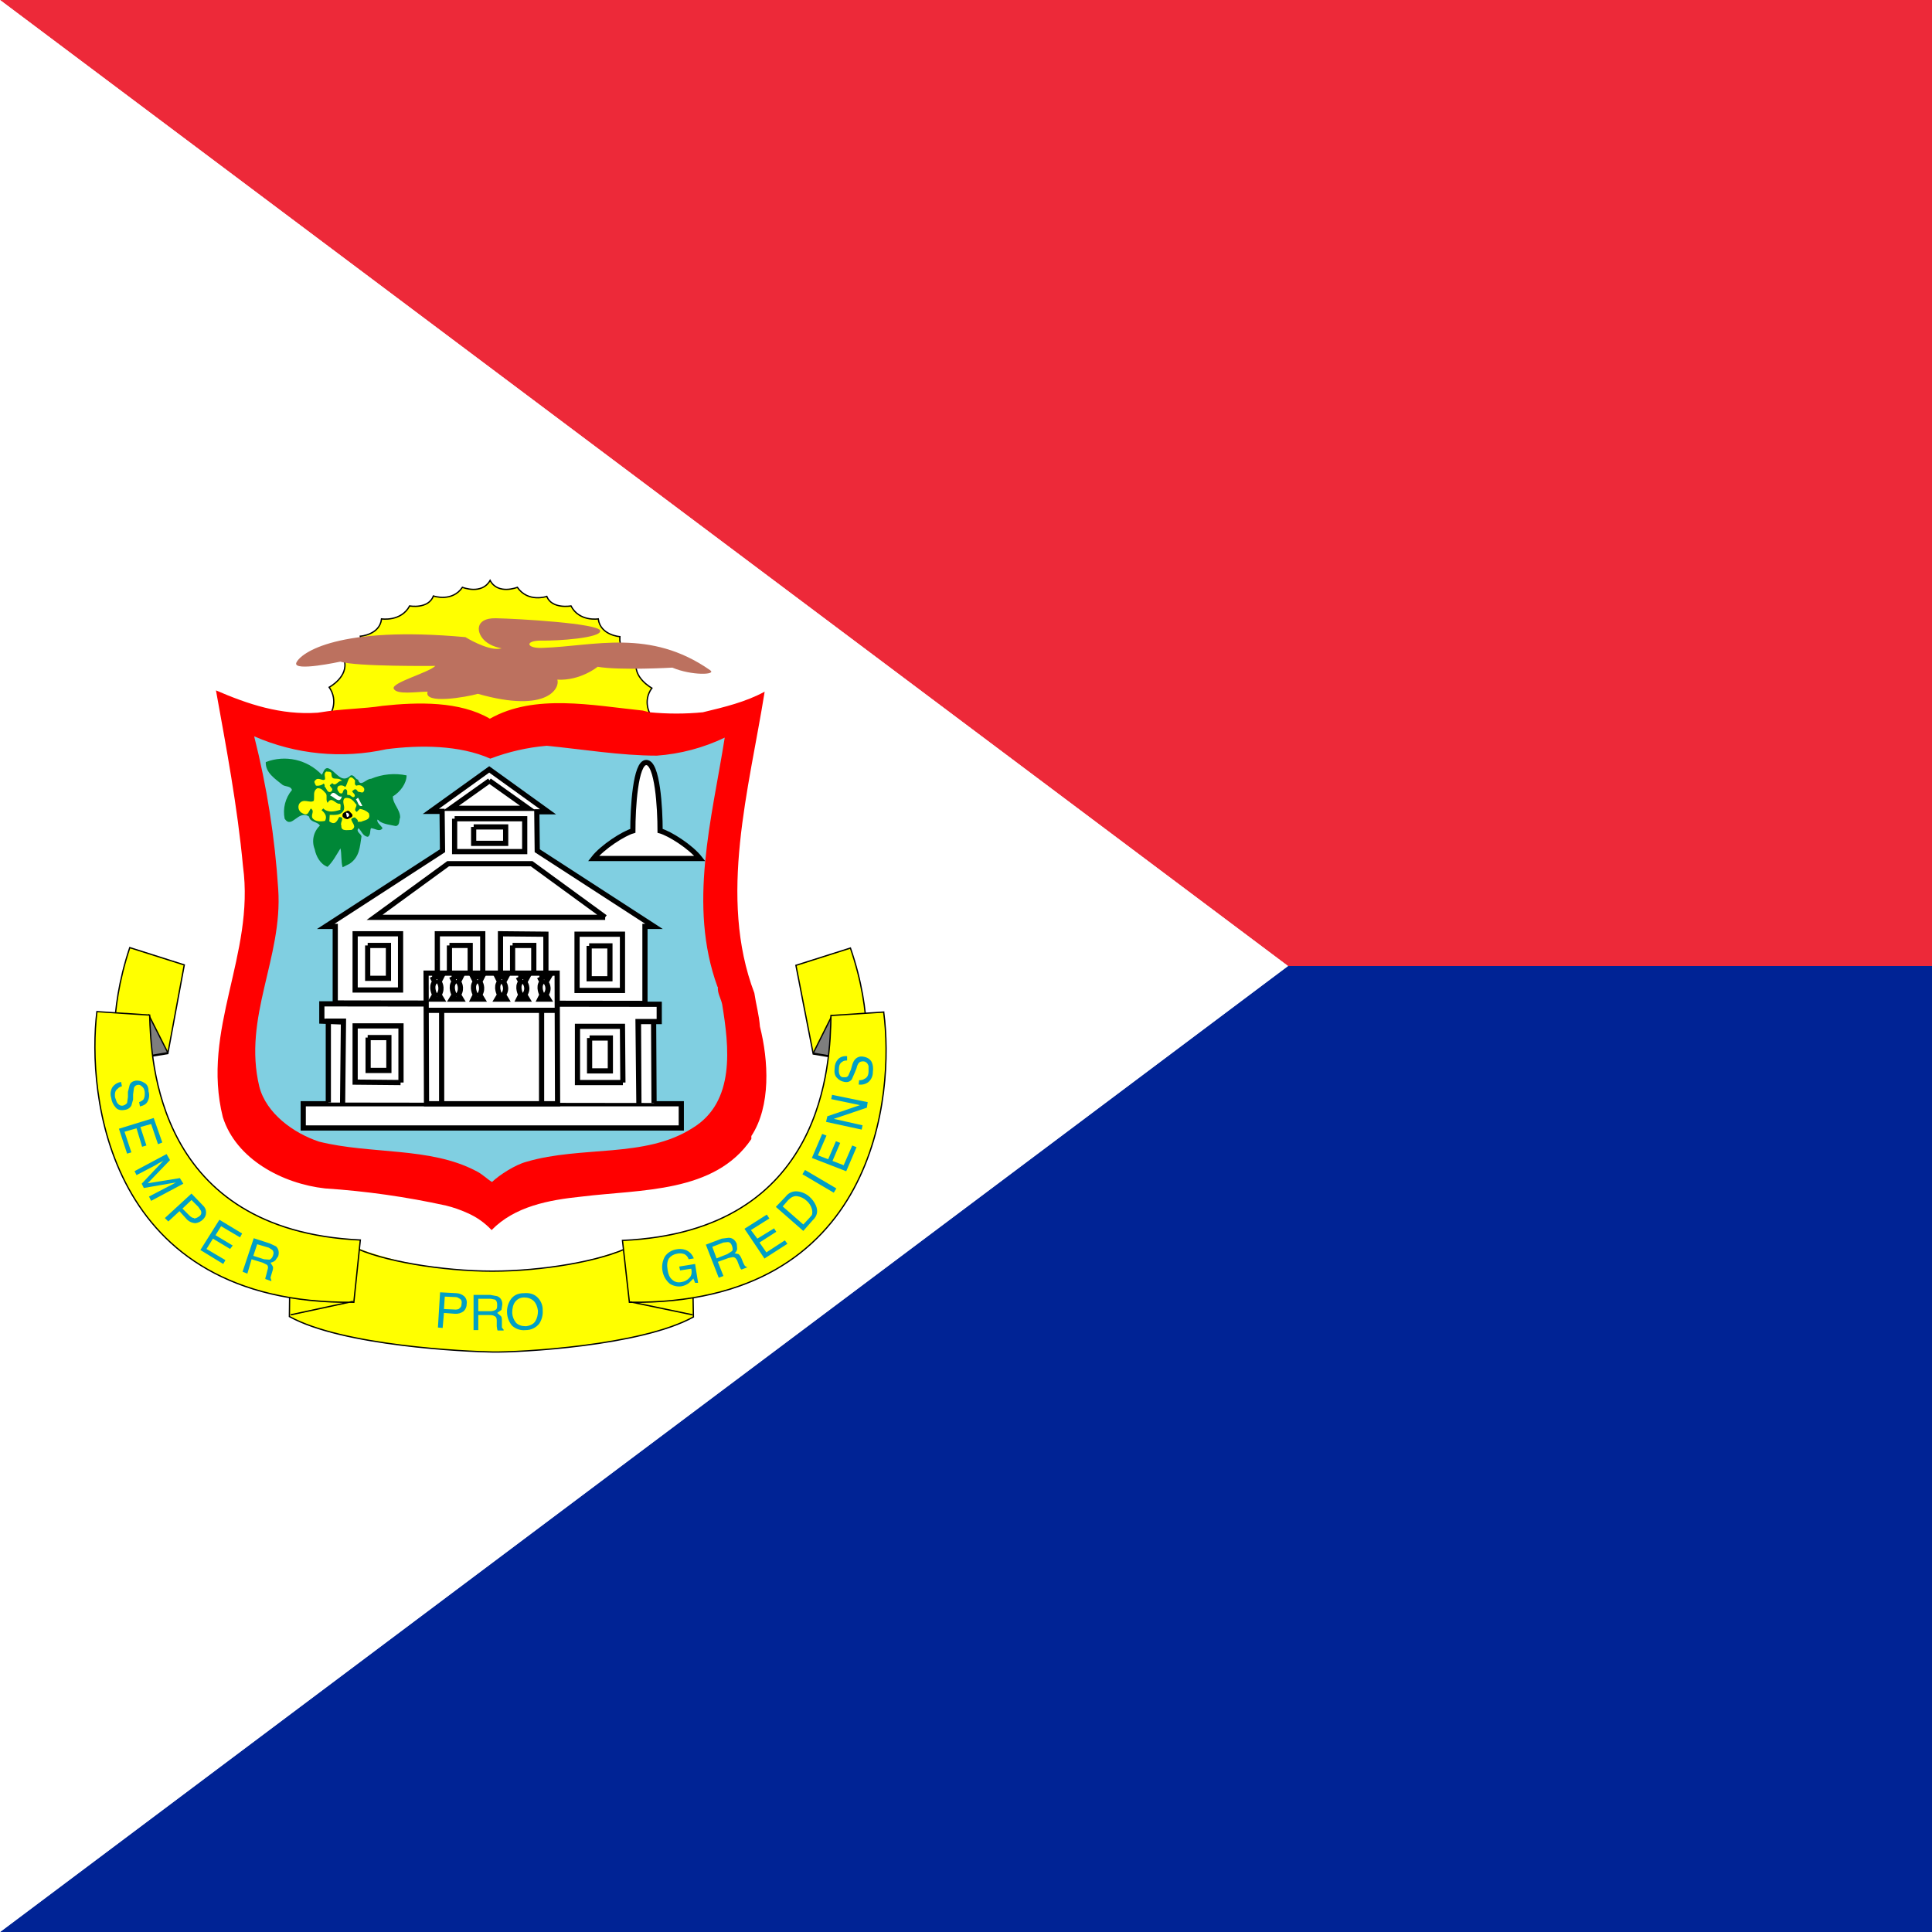
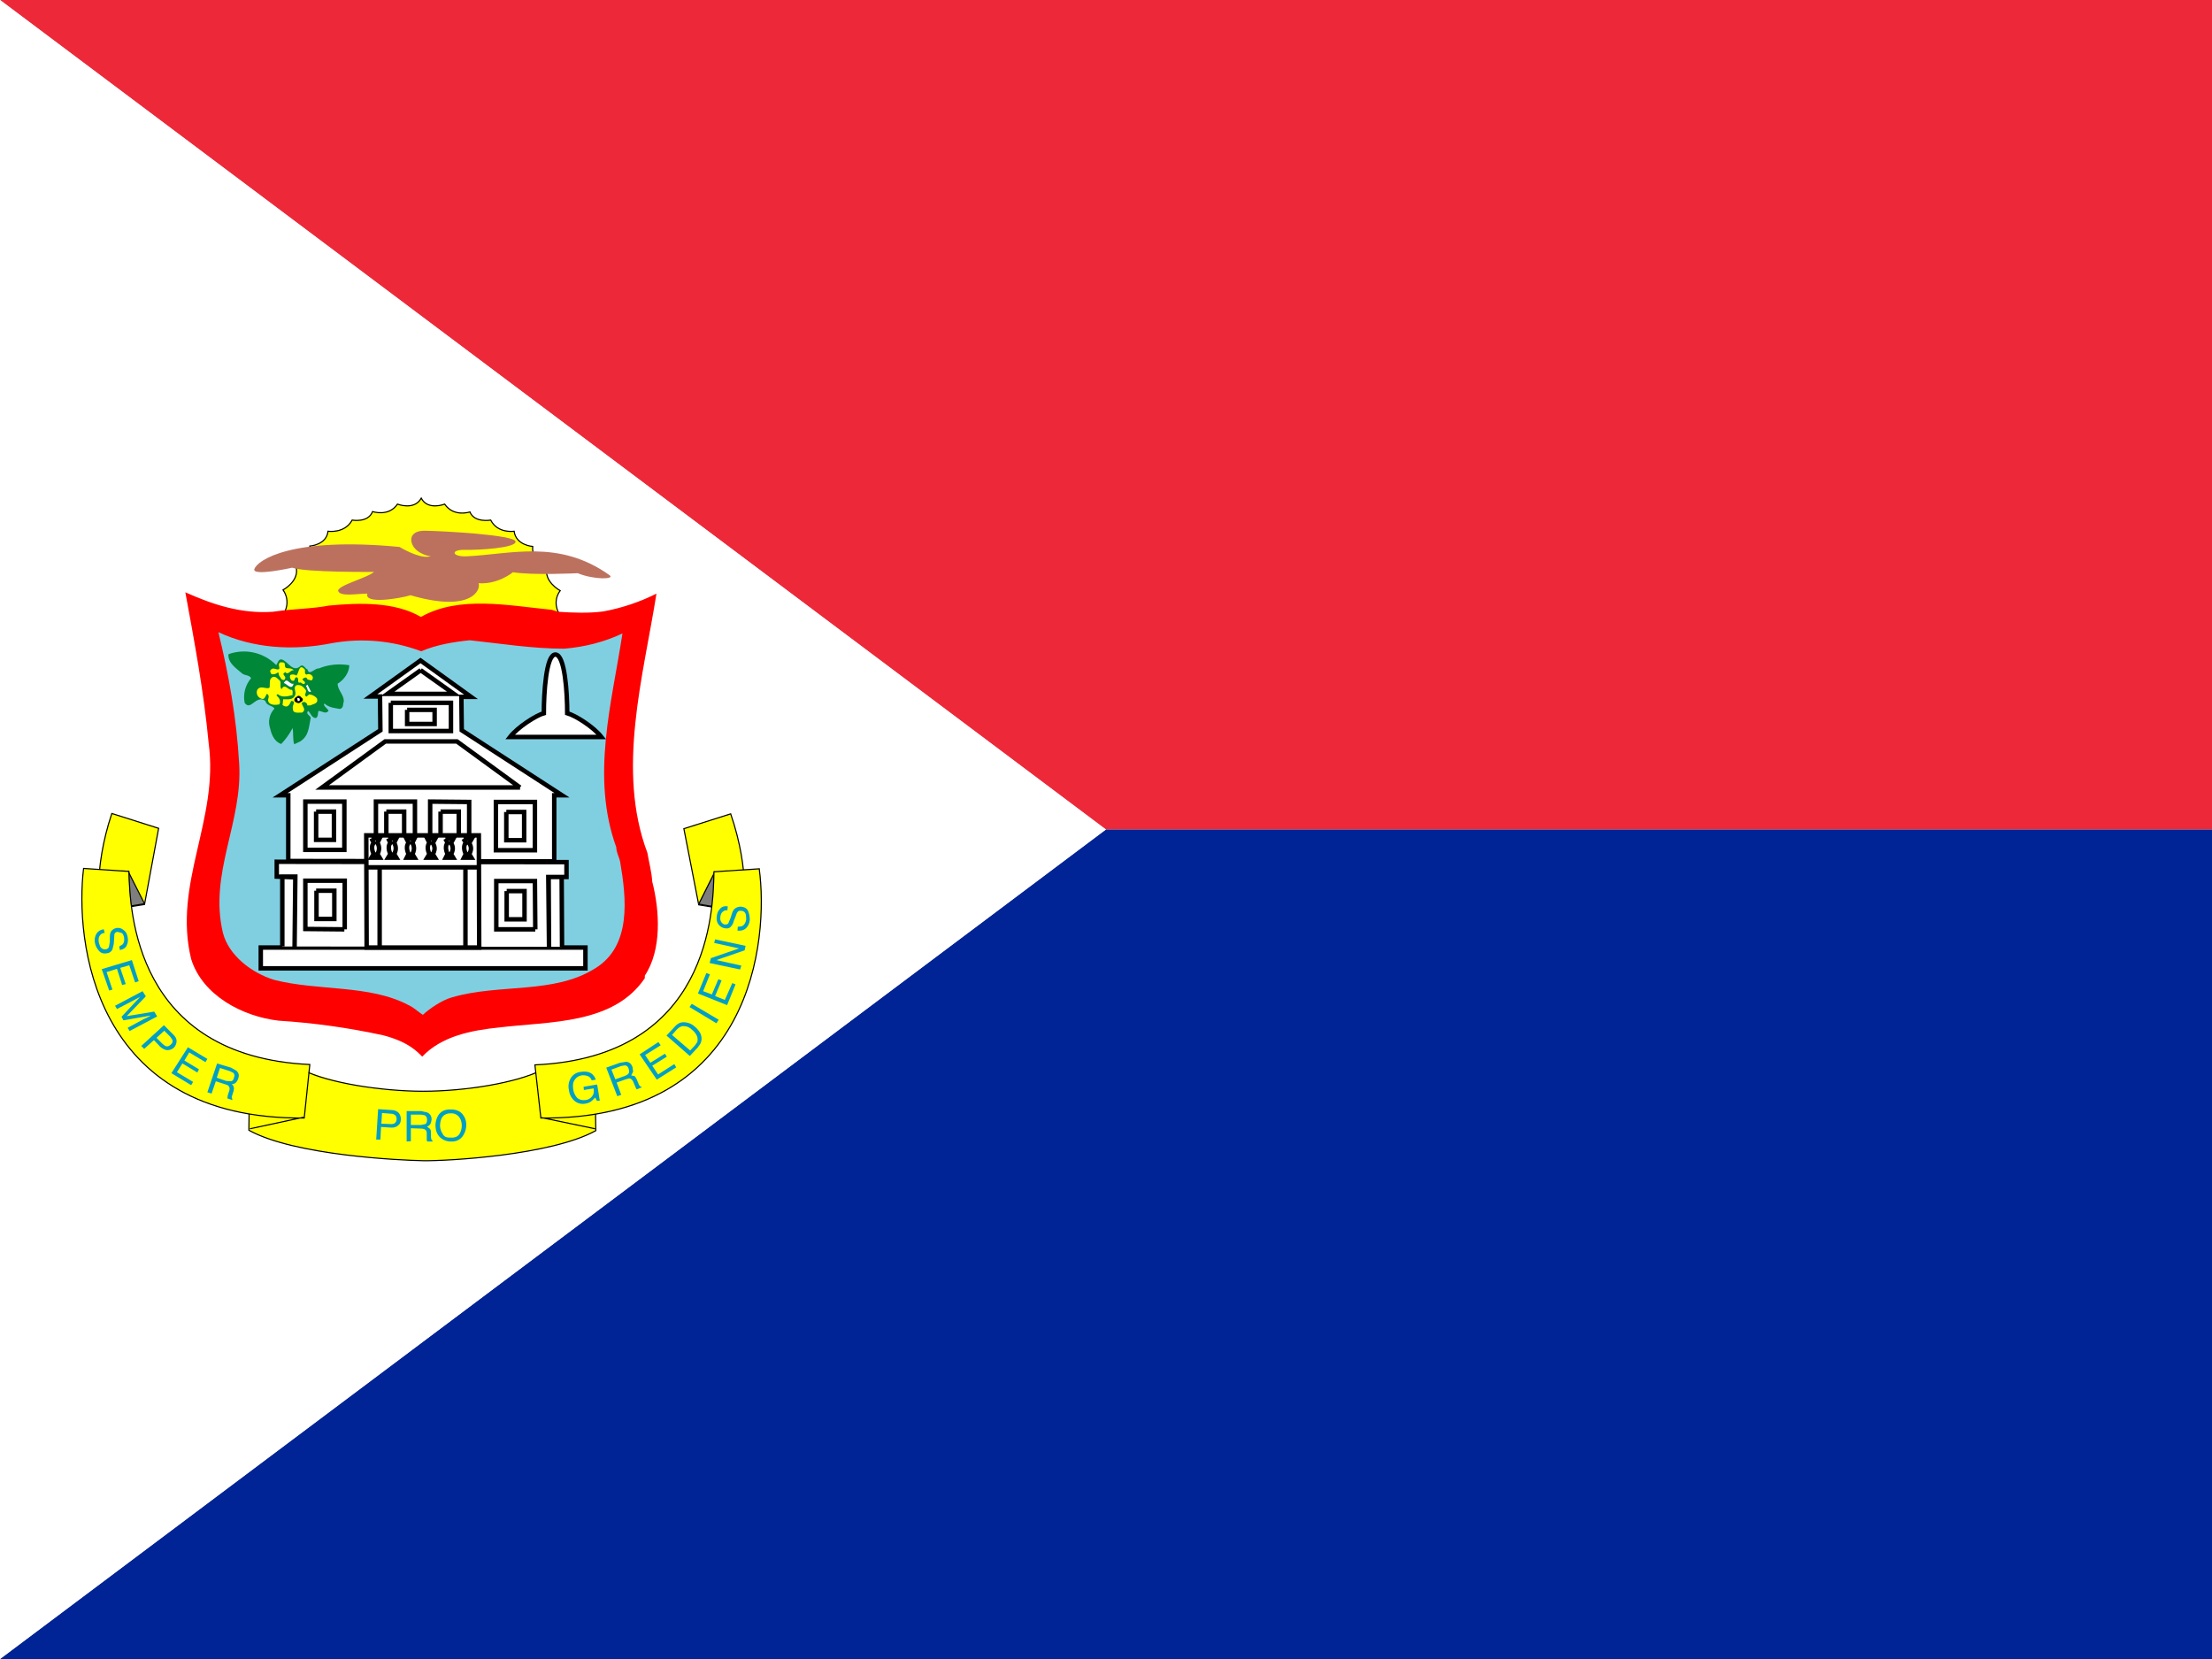
- <svg xmlns="http://www.w3.org/2000/svg" id="flag-icons-sx" viewBox="0 0 512 512">
+ <svg xmlns="http://www.w3.org/2000/svg" id="flag-icons-sx" viewBox="0 0 640 480">
  <defs>
    <clipPath id="sx-a">
-       <path fill-opacity=".7" d="M0 0h450v450H0z" />
+       <path fill-opacity=".7" d="M0 0h682.7v512H0z" />
    </clipPath>
  </defs>
-   <g clip-path="url(#sx-a)" transform="scale(1.1378)">
-     <path fill="#ed2939" fill-rule="evenodd" d="M0 0h675v225H300z" />
-     <path fill="#002395" fill-rule="evenodd" d="M0 450h675V225H300z" />
-     <path fill="#fff" fill-rule="evenodd" d="m0 0 300 225L0 450z" />
-     <path fill="#ff0" d="m151.4 169.8.1-3.4s-1.9-3 .3-6.2c0 0-4.6-2.5-3.5-6.3 0 0-4.2-1-3.9-5.6 0 0-4.5-.3-5-4.2 0 0-4.5.8-6.4-3 0 0-4.4.9-5.7-2.2 0 0-4.2 1.5-6.8-2.1 0 0-4.5 1.8-6.4-1.6-1.8 3.4-6.3 1.6-6.3 1.6-2.5 3.6-6.8 2-6.8 2-1.2 3.2-5.6 2.3-5.6 2.3-2 3.7-6.5 3-6.5 3-.4 3.8-5 4.1-5 4.1a5 5 0 0 1-3.7 5.7c1 3.8-3.5 6.2-3.5 6.2 2.2 3.2.3 6.2.3 6.2v3.2z" />
-     <path fill="none" stroke="#000" stroke-width=".3" d="M377.2 843.1v-3.5s-1.8-3 .4-6c0 0-4.6-2.5-3.5-6.3 0 0-4.2-1-3.9-5.6 0 0-4.5-.3-5-4.1 0 0-4.4.7-6.3-3 0 0-4.4.8-5.6-2.2 0 0-4.3 1.5-6.8-2.1 0 0-4.5 1.8-6.3-1.6-1.9 3.4-6.4 1.6-6.4 1.6-2.4 3.5-6.7 2-6.7 2-1.2 3.1-5.5 2.3-5.5 2.3-2 3.7-6.5 3-6.5 3-.4 3.7-4.9 4-4.9 4a5 5 0 0 1-3.7 5.6c1 3.8-3.5 6.2-3.5 6.2 2.2 3.2.3 6.2.3 6.2v3.2z" transform="matrix(1.0075 0 0 1.0074 -228.6 -679.5)" />
-     <path fill="red" d="M149.7 165.5c-11.7-1.2-25.2-4-35.6 1.9-7-4.1-16.7-3.9-25-3-4.4.7-9.7.7-14.4 1.5l-.7.1c-8.6.6-16.3-2-23.7-5.2 2.4 13.3 5 27 6.3 41 2.8 20.6-9.8 38-4.7 58.4 3.1 9.8 13.9 15.5 23.8 16.6a189 189 0 0 1 28.2 4 28 28 0 0 1 4.9 1.7 17 17 0 0 1 5.7 4c5.4-5.5 13.2-7 21-7.8 13.8-1.7 31-.8 39.5-13.4v-.7c4.6-7 4-17.6 2-25.5-.2-2.7-.9-5.1-1.3-7.8-8.5-22.4-1.2-47.6 2.4-70.2-4.4 2.4-9.4 3.6-14.4 4.8q-6.1.6-12.4 0z" />
-     <path fill="#80cfe1" d="M167.2 229.9c-.1 1.5.7 2.6 1 4 1.6 9.8 3.2 22.8-7 28.9-11 7-25.7 4-38.6 7.8-2.6.7-6.2 3-8 4.7-1.2-.7-2.3-1.9-3.8-2.6-10.7-5.6-24.5-3.8-36.5-6.8-6-2-12.3-6.6-13.9-12.8-3.9-16.2 5.5-30 4.4-46a196 196 0 0 0-5.6-35.6 50 50 0 0 0 30.8 3c7.8-1 17-1 24.2 2.2a49 49 0 0 1 13.1-3c8.3.8 17.2 2.3 25.7 2.3a44 44 0 0 0 15.8-4.2c-3 19-8.6 39-1.7 58" />
-     <path fill="#fff" d="m150.3 233.7-.1-17.9h2.2L125 198.1V189h2.6l-13.7-9.8-13.6 9.8h2.6v9.1l-27 17.7h2l.2 17.8h72" />
-     <path fill="none" stroke="#000" stroke-width="1.2" d="M376 906.5v-17.8h2.1l-27-17.5-.1-9h2.6l-13.6-9.8-13.5 9.7h2.6l.1 9.1-27 17.5h2.2v17.7z" transform="matrix(1.0075 0 0 1.0074 -228.6 -679.5)" />
-     <path fill="#fff" d="M158.7 257.1v5.6h-88V257h88" />
-     <path fill="none" stroke="#000" stroke-width="1.2" d="M384.4 929.8v5.5H297v-5.6h87.4z" transform="matrix(1.0075 0 0 1.0074 -228.6 -679.5)" />
-     <path fill="#fff" d="M76.5 256.8v-19H80l-.2 19.2.2-19-5-.1v-4h78.6v4h-4.9l.1 19.2-.1-19.2h3.6v19" />
-     <path fill="none" stroke="#000" stroke-width="1.2" d="M302.8 929.4v-18.8h3.5l-.2 19 .2-18.8-5-.2v-4l78 .1v4h-4.8l.1 19-.2-19h3.6l.1 18.8" transform="matrix(1.0075 0 0 1.0074 -228.6 -679.5)" />
-     <path fill="none" stroke="#000" stroke-width="1.2" d="M319.6 924.8v-13.1H309v13l10.5.1" transform="matrix(1.0075 0 0 1.0074 -228.6 -679.5)" />
-     <path fill="none" stroke="#000" stroke-width="1.2" d="M312 914.4v7.6h4.8v-7.6h-4.9m59 10.4-.1-13h-10.4v13h10.5" transform="matrix(1.0075 0 0 1.0074 -228.6 -679.5)" />
-     <path fill="none" stroke="#000" stroke-width="1.2" d="M363.2 914.5v7.6h4.8v-7.6h-4.8m7.6-11v-13h-10.5v13z" transform="matrix(1.0075 0 0 1.0074 -228.6 -679.5)" />
-     <path fill="none" stroke="#000" stroke-width="1.2" d="M363.1 893.2v7.6h4.8v-7.6h-4.8m-43.6 10.3v-13.1H309v13h10.5z" transform="matrix(1.0075 0 0 1.0074 -228.6 -679.5)" />
-     <path fill="none" stroke="#000" stroke-width="1.2" d="M311.9 893.1v7.6h4.8v-7.6h-4.8m26.6 10.4v-13.1H328v13h10.5" transform="matrix(1.0075 0 0 1.0074 -228.6 -679.5)" />
-     <path fill="none" stroke="#000" stroke-width="1.2" d="M330.8 893.1v7.6h4.8v-7.6h-4.8m22.3 10.4v-13l-10.5-.1v13l10.5.1" transform="matrix(1.0075 0 0 1.0074 -228.6 -679.5)" />
-     <path fill="none" stroke="#000" stroke-width="1.2" d="M345.4 893.1v7.6h4.9v-7.6h-4.9" transform="matrix(1.0075 0 0 1.0074 -228.6 -679.5)" />
-     <path fill="#fff" d="m129.8 226.7.1 30.4H99.4l-.1-30.5h30.5" />
-     <path fill="none" stroke="#000" stroke-width="1.2" d="m355.7 899.5.1 30.2h-30.3l-.1-30.2zm-30.5 8.6h30.6M329 929.7v-21.4m23.1 21.4v-21.3m14.7-21.8-17-12.4h-19.3l-17 12.4h53.3M332 863.8v7.6h16.2v-7.6H332" transform="matrix(1.0075 0 0 1.0074 -228.6 -679.5)" />
-     <path fill="none" stroke="#000" stroke-width="1.2" d="M336.4 865.7v3.8h7.4v-3.8h-7.4M340 855l9 6.4h-17.9l9-6.4" transform="matrix(1.0075 0 0 1.0074 -228.6 -679.5)" />
-     <path fill="#fff" d="M150.6 177.6c2.6 0 3.2 10.6 3.2 15.9a24 24 0 0 1 9.3 6.5h-24.8a24 24 0 0 1 9.1-6.5c0-5.3.6-16 3.2-15.9" />
-     <path fill="none" stroke="#000" stroke-width="1.2" d="M376.3 850.8c2.6 0 3.2 10.5 3.2 15.8 2.2.6 7.1 3.7 9.2 6.4h-24.6c2.1-2.7 7-5.8 9.1-6.4 0-5.3.6-15.8 3.1-15.8m-49.5 49.5h2.2l-.6 1.2s1 1.4 0 3l.6 1h-2.2l.6-1s-1-1.8 0-3l-.6-1.2m4.5 0h2.2l-.6 1.2s1 1.4 0 3l.6 1h-2.2l.6-1s-1-1.8 0-3l-.6-1.2m5 0h2.1l-.6 1.2s1 1.4 0 3l.6 1h-2.1l.5-1s-1-1.8 0-3l-.6-1.2zm5.5 0h2.2l-.7 1.3s1.1 1.3 0 2.9l.6 1h-2.1l.6-1s-1-1.8 0-3zm4.9 0h2.2l-.7 1.3s1.1 1.3 0 2.9l.6 1h-2l.5-1s-1-1.8 0-3l-.6-1.1m4.9 0h2.2l-.7 1.2s1.1 1.3 0 2.9l.6 1h-2l.5-1s-1-1.8 0-3l-.6-1.1" transform="matrix(1.0075 0 0 1.0074 -228.6 -679.5)" />
-     <path fill="#ff0" d="M114.7 296a82 82 0 0 0 32-5.6l14.6-1.3.2 17.6c-12.2 6.8-40.5 8.3-46.8 8.2-6.2 0-34.9-1.4-47.2-8.2l.2-17.7 14.5 1.3a87 87 0 0 0 32.5 5.8" />
-     <path fill="none" stroke="#000" stroke-width=".3" d="M340.7 968.4c11.4 0 25.3-2.3 31.9-5.7l14.3-1.2.3 17.5c-12.1 6.7-40.3 8.2-46.4 8.1s-34.7-1.4-47-8.2l.2-17.5 14.4 1.3c6.6 3.4 21 5.7 32.3 5.7" transform="matrix(1.0075 0 0 1.0074 -228.6 -679.5)" />
-     <path fill="#ff0" d="m30.2 220.7 12.8 4-3.9 20.7-12 1.9s-2-10.9 3.1-26.6" />
-     <path fill="none" stroke="#000" stroke-width=".3" d="m256.9 893.6 12.6 4-3.8 20.5-12 1.9s-2-10.8 3.2-26.4z" transform="matrix(1.0075 0 0 1.0074 -228.6 -679.5)" />
-     <path fill="#7e7e7e" d="m39.1 245.2-12 2.1 7.6-10.9z" />
-     <path fill="none" stroke="#000" stroke-width=".3" d="m265.7 917.9-12 2 7.6-10.7 4.4 8.7" transform="matrix(1.0075 0 0 1.0074 -228.6 -679.5)" />
-     <path fill="#ff0" d="m22.6 235.6 12.3.9c.3 10.4 1.5 50.1 49 52.3l-1.5 14.5c-57.8.6-62.1-48.8-59.8-67.7" />
-     <path fill="none" stroke="#000" stroke-width=".3" d="m249.3 908.4 12.2.8c.3 10.4 1.5 49.8 48.7 52l-1.5 14.4c-57.4.6-61.7-48.4-59.4-67.2zm44.8 70.1 14.4-3.1" transform="matrix(1.0075 0 0 1.0074 -228.6 -679.5)" />
-     <path fill="#ff0" d="m198.1 220.8-12.7 4 4 20.7 12.1 2s2-11-3.4-26.7" />
-     <path fill="none" stroke="#000" stroke-width=".3" d="m423.5 893.7-12.6 4 4 20.5 12 2s2-10.8-3.4-26.5z" transform="matrix(1.0075 0 0 1.0074 -228.6 -679.5)" />
-     <path fill="#7e7e7e" d="m189.4 245.3 12.1 2.1-7.7-10.8z" />
-     <path fill="none" stroke="#000" stroke-width=".3" d="m414.9 918 12 2.1-7.7-10.7-4.3 8.6" transform="matrix(1.0075 0 0 1.0074 -228.6 -679.5)" />
-     <path fill="#ff0" d="m205.9 235.7-12.3.9c-.2 10.4-1.1 50.2-48.6 52.3l1.6 14.4c57.8.7 61.8-48.7 59.3-67.6" />
-     <path fill="none" stroke="#000" stroke-width=".3" d="m431.2 908.5-12.2.8c-.2 10.4-1 49.9-48.2 52l1.6 14.3c57.4.7 61.3-48.3 58.8-67zm-44.2 70-14.4-3" transform="matrix(1.0075 0 0 1.0074 -228.6 -679.5)" />
-     <path fill="#009fc5" d="M107 304.8q-.5.3-1.3.2l-2.3-.1.2-2.9 2.3.1q.7 0 1 .3.8.3.6 1.3 0 .8-.5 1m-3.9 4.6.3-3.5 2.6.2a3 3 0 0 0 2-.6q.7-.7.7-1.7a2 2 0 0 0-.6-1.8 3 3 0 0 0-1.8-.7l-3.8-.2-.5 8.2zm8.4-6.8h2.8l1 .2q.5.3.5 1.2c0 .9-.1 1-.4 1.2q-.5.3-1.3.3h-2.7v-2.9m0 7.3v-3.5h2.6q.8 0 1.1.2.6.2.6 1v1.4l.1.7.1.3h1.4v-.2l-.4-.5v-1.8q0-.8-.4-1l-.7-.6 1-.7.2-1.3q0-1.4-1.2-1.9l-1.6-.3h-3.9v8.2zm8.8-1.7a4 4 0 0 1-.9-2.3q0-1.7.7-2.6.8-1 2.1-1t2.2.8q.8.8 1 2.3 0 1.4-.6 2.4t-2.2 1.2q-1.5 0-2.3-.8m-1.4-5.2a5 5 0 0 0-.7 2.9 5 5 0 0 0 1.2 3 4 4 0 0 0 3.1 1 4 4 0 0 0 3.2-1.5 5 5 0 0 0 .8-3.1 4 4 0 0 0-1-2.8q-1.2-1.4-3.4-1.2-2.2 0-3.2 1.7m38.7-11.9a4 4 0 0 1 2.1.1q1.4.5 2 2l-1.2.2a2 2 0 0 0-1-1.2 3 3 0 0 0-1.7-.1 3 3 0 0 0-1.9 1.1q-.6 1-.3 2.7.2 1.5 1 2.2.9.9 2.3.6a3 3 0 0 0 1.8-1q.7-.7.4-2.1l-2.6.4-.2-.9 3.7-.6.7 4.4h-.7l-.4-1-1 1a4 4 0 0 1-1.8.8 4 4 0 0 1-2.7-.6 5 5 0 0 1-1.7-3 5 5 0 0 1 .6-3.4 4 4 0 0 1 2.6-1.6m8.4-.6 2.6-1 1-.1q.7 0 1 .9t0 1.2l-1.1.7-2.5 1zm2.6 6.8-1.3-3.3 2.5-.9 1-.2q.6 0 1 .8l.5 1.3.3.6.2.2 1.3-.5v-.1q-.3 0-.6-.4l-.3-.6-.4-1q-.3-.7-.7-1l-.9-.2q.5-.4.6-1l-.1-1.2q-.6-1.4-1.9-1.4l-1.6.2-3.7 1.4 3 7.7zm9.6-4-4.7-7 5.2-3.3.6.9-4.3 2.7 1.5 2 3.9-2.4.5.8-3.9 2.5 1.6 2.3 4.3-2.8.6.8-5.3 3.4m4.2-12.1 1.3-1.5q1-1 2-.9a4 4 0 0 1 2.3 1.1 4 4 0 0 1 1.2 1.9q.2.8 0 1.4l-.6.7-1.4 1.5zm7 3.2q1.6-1.5.7-3.5a6 6 0 0 0-1.5-2 5 5 0 0 0-2.7-1.2 3 3 0 0 0-2.8 1.2l-2.3 2.4 6.4 5.6zm4.9-6.4-7.3-4.3.6-1 7.3 4.3zm2.9-5-8-3.1 2.4-5.6 1 .4-2 4.6 2.4.9 1.8-4.2 1 .4-1.8 4.2 2.6 1 2-4.6 1 .4zm3.6-9.7-8.3-1.8.3-1.3 7.6-2.6-6.7-1.4.2-1 8.3 1.7-.2 1.3-7.7 2.6 6.7 1.5zm-.7-10.5.1-1q.8 0 1.2-.3 1-.4 1-1.8v-1.2q-.3-1-1.2-1.1-.7 0-1 .3-.4.4-.6 1.3l-.4 1-.7 1.6q-.6.8-1.7.6a3 3 0 0 1-1.8-1q-.7-.7-.5-2.2 0-1.2.8-2.1.8-.8 2.1-.7v1q-.8 0-1.1.3-.8.4-.8 1.7-.1.8.2 1.4t1 .5q.7.1 1-.4l.6-1.4.3-1.1q.3-.9.7-1.3a2 2 0 0 1 1.8-.6q1.4.2 2 1.2.5 1 .3 2.4a3 3 0 0 1-1 2.3 3 3 0 0 1-2.3.6M28.2 252l.2 1q-.7.2-1 .6-.8.5-.6 2l.4 1.1q.6 1 1.5.8.6-.2.9-.6l.2-1.4v-1.2l.4-1.6q.3-.8 1.4-1a3 3 0 0 1 2 .5q1 .5 1 2a3 3 0 0 1-.2 2.3q-.4.9-1.8 1.2l-.2-1q.6-.2 1-.6.4-.6.3-1.8-.1-.9-.7-1.3a1 1 0 0 0-1-.3 1 1 0 0 0-.8.7l-.2 1.5v1.2l-.4 1.4a2 2 0 0 1-1.5 1q-1.5.3-2.2-.6a4 4 0 0 1-1-2.2 3 3 0 0 1 .3-2.5 3 3 0 0 1 2-1.2m-.5 10.9 8.1-2.5 2 5.7-1 .4-1.6-4.7-2.5.7 1.4 4.3-1 .3-1.3-4.3-2.8.8 1.6 4.8-1 .3zm3.6 9.9 7.5-4 .8 1.4-5.2 5.4 7.5-1.2.8 1.3-7.5 4-.5-1 4.4-2.3.8-.4 1.1-.6-7.5 1.3-.5-1 5.1-5.4-.3.2-.8.4-.8.5-4.4 2.3-.5-1m13.9 11q-.5 0-1.1-.6l-1.6-1.6 2.1-2 1.6 1.6.6.9q.3.8-.4 1.3t-1.2.5m-6 .7 2.6-2.4 1.8 2a3 3 0 0 0 1.9.8 3 3 0 0 0 1.7-.8q.8-.7.8-1.7t-.8-1.7l-2.6-2.7-6.2 5.7zm7.5 6.6 4.4-7 5.3 3.2-.5.9-4.4-2.6-1.3 2.1 4 2.4-.6.8-4-2.4-1.5 2.4 4.4 2.6-.5.9-5.4-3.3m13.3-1.3 2.7.8.8.5q.5.5.2 1.3-.2.7-.8 1l-1.3-.1-2.5-.8zm-2.3 6.9 1-3.4 2.6.8 1 .5q.4.4.1 1.2L62 297l-.2.7v.2l1.4.5v-.2l-.2-.6.2-.7.3-1q.2-.7 0-1l-.5-.8q.6-.1 1.1-.5l.7-1q.4-1.4-.5-2.3l-1.5-.7-3.7-1.2-2.6 7.8 1 .4" />
-     <path fill="#bc715f" d="M69 154.4c1-2.4 9.9-8.7 39.4-6 0 0 5 3.1 7.9 2.7 1.6-.2-1 .1-3.2-1.7s-2.7-5.5 2.4-5.4 24 1.2 24.3 2.9-10 2.4-13.8 2.3c-3.9 0-3.4 1.9.4 1.7 12-.4 25-4.6 39 5.2 1.6 1.1-4.3 1.3-8.8-.6 0 0-12.2.7-17.4-.2 0 0-4 3.3-9.4 3 .7 1.7-2 8-18.5 3.3-2.8.8-12.7 2.5-11.7-.5-2.6 0-7.2.8-7.9-.7-.6-1.4 8.1-3.7 9.7-5.3 0 0-18.6.2-22.1-1 0 0-11 2.4-10.3.3" />
-     <path fill="#008737" d="M75 180.4c.3-.5.5-1.5 1.3-1.5 1.9.5 3.1 3.9 5.4 1.7.8-.2 1 .9 1.7 1 .5 1.9 2-.3 3-.2a14 14 0 0 1 8.3-.8c0 1.8-1.4 3.8-3.2 4.9 0 1.8 1.7 3 1.7 4.9-.3.7 0 1.8-1 2-1.4-.3-2.7-.4-3.8-1.1q-.2-.3-.5-.4c-.2.7.8 1.3 1.2 2-.7 1-1.8 0-2.7 0-.3.7 0 1.5-.7 2-1.2-.1-1.5-1.4-2.2-2-.7.8.6 1.3.7 1.9-.4 2.4-.4 4.8-2.8 6.4l-1.6.8c-.4-1.3-.2-3.1-.5-4.4-1 1.6-1.7 3-3 4.3-1.7-.6-2.7-2.5-3-4.1a5 5 0 0 1 1.2-5.5c-.5-1-2.3-.7-2.5-2.1-2.6-1.7-4 3-5.7.5A8 8 0 0 1 68 184c-.3-1-1.5-.7-2.2-1.2-1.7-1.4-4-2.8-3.9-5.3a12 12 0 0 1 13 2.9" />
-     <path fill="#ff0" d="M77.2 180.2c0 2 1.4.5 2.5 1.7-.9-.3-1.5 1.5-2.3.5l-.6.5c.3.7 1 .8.3 1.5-.9.4-1-.8-1.5-1.2q.1-.4-.2-.7-.7.6-1.8.5c-.2-.4-.6-1-.2-1.2.7-1 1.8.3 2.3-.3.1-.6-.4-1.3.3-1.8.4.1 1-.1 1.2.4m5.5 1.7c0 .4-.2 1 .3 1.2q1.1-.4 1.8.6.2.7-.4 1l-1-.2-.4-.5c-.5-.2-.7.2-1 .4.2.4.8.7.6 1.2-.6.6-.9-.6-1.6-.3-.4-.2.2-1.1-.5-1.4-.9 0-.3 1.4-1.4.9-.4-.5-.8-1-.3-1.6a1.4 1.4 0 0 1 1.6.2c.7-.7.7-3.6 2.3-1.5m-6.8 3c.4.6-.1 1.5.4 2.2 1-1.7 1.8.4 2.9.2.3.4 0 1 .1 1.4-1.3.4-2.9.8-4-.3l-.4.4c.7.6 1.4 1.4.8 2.5-1 .2-2.5.2-3-.8-.2-.9.6-1.5-.3-2.1-.6.8-.6 1.9-2 1.1a1.6 1.6 0 0 1-.7-2.2c1-1.4 2.5 0 3.4-.7.2-1.2-.3-2.2.8-2.9 1-.1 1.4.6 2 1.2" />
-     <path fill="#fff" d="M79.6 185.5c-.4 2-2-.1-2.7-.2 1-1.7 1.6.6 2.7.2m4.8 2.2c-1 .3-1-1-1.5-1.5l.5-.4z" />
-     <path fill="#ff0" d="M83 187.3c.2.7-.8 1.3.1 1.8l.7-.7q1.3.2 2.1 1c.6 1.6-1 1.6-1.8 2h-.8c.2-.5-.4-.7-.6-1a1 1 0 0 0-.9.4c.2 1 1.4 1.7.1 2.5-1 0-2.5.4-2.4-1-.4-.8 1-2-.5-2-.5 1-1 2-2.3 1l.1-1.5c1.2 0 2.7.2 3.3-1.2.3-1-.6-1.9.2-2.7 1.3-.3 2 .6 2.6 1.4" />
-     <path d="M82 189.6c.4.8-.5.8-1 1.2q-.7 0-1.2-.6c-.2-.9.5-1 1-1.3s.8.4 1.2.7" />
-     <path fill="#fff" d="M81.3 190q-.2.3-.5.3l-.2-1q.8 0 .7.8" />
+   <g clip-path="url(#sx-a)" transform="scale(.9375)">
+     <path fill="#ed2939" fill-rule="evenodd" d="M0 0h768v256H341.3z" />
+     <path fill="#002395" fill-rule="evenodd" d="M0 512h768V256H341.3z" />
+     <path fill="#fff" fill-rule="evenodd" d="m0 0 341.3 256L0 512z" />
+     <path fill="#ff0" d="m172.3 193.2.1-4s-2.1-3.4.4-7c0 0-5.3-2.8-4-7.2 0 0-4.8-1.2-4.5-6.4 0 0-5-.3-5.6-4.7 0 0-5.1.8-7.4-3.4 0 0-5 1-6.4-2.5 0 0-4.9 1.6-7.7-2.5 0 0-5.2 2.1-7.3-1.8-2.1 3.9-7.3 1.8-7.3 1.8-2.8 4.1-7.7 2.4-7.7 2.4-1.4 3.5-6.3 2.5-6.3 2.5-2.3 4.3-7.4 3.4-7.4 3.4-.5 4.4-5.6 4.8-5.6 4.8a6 6 0 0 1-4.4 6.4c1.3 4.3-4 7.1-4 7.1 2.6 3.7.5 7 .5 7l-.1 3.7z" />
+     <path fill="none" stroke="#000" stroke-width=".3" d="M377.2 843.1v-3.5s-1.8-3 .4-6c0 0-4.6-2.5-3.5-6.3 0 0-4.2-1-3.9-5.6 0 0-4.5-.3-5-4.1 0 0-4.4.7-6.3-3 0 0-4.4.8-5.6-2.2 0 0-4.3 1.5-6.8-2.1 0 0-4.5 1.8-6.3-1.6-1.9 3.4-6.4 1.6-6.4 1.6-2.4 3.5-6.7 2-6.7 2-1.2 3.1-5.5 2.3-5.5 2.3-2 3.7-6.5 3-6.5 3-.4 3.7-4.9 4-4.9 4a5 5 0 0 1-3.7 5.6c1 3.8-3.5 6.2-3.5 6.2 2.2 3.2.3 6.2.3 6.2v3.2z" transform="matrix(1.1464 0 0 1.1461 -260 -773.1)" />
+     <path fill="red" d="M170.3 188.2c-13.3-1.3-28.6-4.5-40.4 2.2-8-4.7-19-4.4-28.4-3.5-5.1 1-11.1 1-16.5 1.8l-.8.1c-9.7.7-18.5-2.2-27-6 2.8 15.2 5.7 30.7 7.2 46.6C67.6 253 53.3 272.7 59 296c3.5 11.2 15.8 17.7 27 19a215 215 0 0 1 32.2 4.5 32 32 0 0 1 5.5 1.9 20 20 0 0 1 6.6 4.7c6-6.3 15-8.1 23.7-9 15.8-1.9 35.3-.9 45-15.2v-.8c5.3-8 4.6-20 2.3-29-.2-3.1-1-5.9-1.5-8.9-9.6-25.5-1.3-54.2 2.8-80a61 61 0 0 1-16.4 5.5c-4.5.6-9.5.4-14 .1z" />
+     <path fill="#80cfe1" d="M190.2 261.5c0 1.6.9 3 1.2 4.5 1.9 11.2 3.6 26-7.8 32.9-12.8 8-29.4 4.6-44.1 8.9-3 .8-7 3.5-9 5.4-1.4-.9-2.7-2.2-4.4-3-12.1-6.4-27.9-4.3-41.5-7.8-6.9-2.1-14-7.5-15.8-14.5-4.4-18.4 6.2-34.1 5-52.4-.8-14-3.2-27.3-6.4-40.4 10.7 5 23 5.8 35 3.4A52 52 0 0 1 130 201c4.6-2 10-2.9 15-3.4 9.3 1 19.4 2.6 29.1 2.6q9.7-.8 18-4.7c-3.3 21.6-9.8 44.2-1.9 66" />
+     <path fill="#fff" d="M171 265.8v-20.4h2.4l-31-20-.1-10.5h3l-15.6-11-15.4 11h3v10.5l-30.9 20h2.5v20.3H171" />
+     <path fill="none" stroke="#000" stroke-width="1.2" d="M376 906.5v-17.8h2.1l-27-17.5-.1-9h2.6l-13.6-9.8-13.5 9.7h2.6l.1 9.1-27 17.5h2.2v17.7z" transform="matrix(1.1464 0 0 1.1461 -260 -773.1)" />
+     <path fill="#fff" d="M180.6 292.5v6.3H80.5v-6.4z" />
+     <path fill="none" stroke="#000" stroke-width="1.2" d="M384.4 929.8v5.5H297v-5.6h87.4z" transform="matrix(1.1464 0 0 1.1461 -260 -773.1)" />
+     <path fill="#fff" d="M87.1 292.1v-21.5h4l-.2 21.7.2-21.6-5.8-.1v-4.7l89.4.2v4.5h-5.4v21.8l-.1-21.8h4l.2 21.6" />
+     <path fill="none" stroke="#000" stroke-width="1.2" d="M302.8 929.4v-18.8h3.5l-.2 19 .2-18.8-5-.2v-4l78 .1v4h-4.8l.1 19-.2-19h3.6l.1 18.8" transform="matrix(1.1464 0 0 1.1461 -260 -773.1)" />
+     <path fill="none" stroke="#000" stroke-width="1.2" d="M319.6 924.8v-13.1H309v13l10.5.1" transform="matrix(1.1464 0 0 1.1461 -260 -773.1)" />
+     <path fill="none" stroke="#000" stroke-width="1.2" d="M312 914.4v7.6h4.8v-7.6h-4.9m59 10.4-.1-13h-10.4v13h10.5" transform="matrix(1.1464 0 0 1.1461 -260 -773.1)" />
+     <path fill="none" stroke="#000" stroke-width="1.2" d="M363.2 914.5v7.6h4.8v-7.6h-4.8m7.6-11v-13h-10.5v13z" transform="matrix(1.1464 0 0 1.1461 -260 -773.1)" />
+     <path fill="none" stroke="#000" stroke-width="1.2" d="M363.1 893.2v7.6h4.8v-7.6h-4.8m-43.6 10.3v-13.1H309v13h10.5z" transform="matrix(1.1464 0 0 1.1461 -260 -773.1)" />
+     <path fill="none" stroke="#000" stroke-width="1.2" d="M311.9 893.1v7.6h4.8v-7.6h-4.8m26.6 10.4v-13.1H328v13h10.5" transform="matrix(1.1464 0 0 1.1461 -260 -773.1)" />
+     <path fill="none" stroke="#000" stroke-width="1.2" d="M330.8 893.1v7.6h4.8v-7.6h-4.8m22.3 10.4v-13l-10.5-.1v13l10.5.1" transform="matrix(1.1464 0 0 1.1461 -260 -773.1)" />
+     <path fill="none" stroke="#000" stroke-width="1.2" d="M345.4 893.1v7.6h4.9v-7.6h-4.9" transform="matrix(1.1464 0 0 1.1461 -260 -773.1)" />
+     <path fill="#fff" d="m147.7 257.8.2 34.6H113l-.1-34.6z" />
+     <path fill="none" stroke="#000" stroke-width="1.2" d="m355.7 899.5.1 30.2h-30.3l-.1-30.2zm-30.5 8.6h30.6M329 929.7v-21.4m23.1 21.4v-21.3m14.7-21.8-17-12.4h-19.3l-17 12.4h53.3M332 863.8v7.6h16.2v-7.6H332" transform="matrix(1.1464 0 0 1.1461 -260 -773.1)" />
+     <path fill="none" stroke="#000" stroke-width="1.2" d="M336.4 865.7v3.8h7.4v-3.8h-7.4M340 855l9 6.4h-17.9l9-6.4" transform="matrix(1.1464 0 0 1.1461 -260 -773.1)" />
+     <path fill="#fff" d="M171.4 202c2.9 0 3.6 12 3.6 18 2.6.8 8.1 4.3 10.6 7.4h-28.2c2.4-3.1 7.9-6.6 10.4-7.3 0-6 .6-18.2 3.6-18" />
+     <path fill="none" stroke="#000" stroke-width="1.2" d="M376.3 850.8c2.6 0 3.2 10.5 3.2 15.8 2.2.6 7.1 3.7 9.2 6.4h-24.6c2.1-2.7 7-5.8 9.1-6.4 0-5.3.6-15.8 3.1-15.8m-49.5 49.5h2.2l-.6 1.2s1 1.4 0 3l.6 1h-2.2l.6-1s-1-1.8 0-3l-.6-1.2m4.5 0h2.2l-.6 1.2s1 1.4 0 3l.6 1h-2.2l.6-1s-1-1.8 0-3l-.6-1.2m5 0h2.1l-.6 1.2s1 1.4 0 3l.6 1h-2.1l.5-1s-1-1.8 0-3l-.6-1.2zm5.5 0h2.2l-.7 1.3s1.1 1.3 0 2.9l.6 1h-2.1l.6-1s-1-1.8 0-3zm4.9 0h2.2l-.7 1.3s1.1 1.3 0 2.9l.6 1h-2l.5-1s-1-1.8 0-3l-.6-1.1m4.9 0h2.2l-.7 1.2s1.1 1.3 0 2.9l.6 1h-2l.5-1s-1-1.8 0-3l-.6-1.1" transform="matrix(1.1464 0 0 1.1461 -260 -773.1)" />
+     <path fill="#ff0" d="M130.5 336.8c13 0 29-2.7 36.5-6.5l16.5-1.5.4 20.1c-14 7.7-46.2 9.4-53.3 9.3s-39.7-1.6-53.8-9.3l.2-20.2 16.5 1.5a98 98 0 0 0 37 6.6" />
+     <path fill="none" stroke="#000" stroke-width=".3" d="M340.7 968.4c11.4 0 25.3-2.3 31.9-5.7l14.3-1.2.3 17.5c-12.1 6.7-40.3 8.2-46.4 8.1s-34.7-1.4-47-8.2l.2-17.5 14.4 1.3c6.6 3.4 21 5.7 32.3 5.7" transform="matrix(1.1464 0 0 1.1461 -260 -773.1)" />
+     <path fill="#ff0" d="m34.4 251 14.5 4.6-4.4 23.5-13.7 2.2s-2.3-12.4 3.6-30.3" />
+     <path fill="none" stroke="#000" stroke-width=".3" d="m256.9 893.6 12.6 4-3.8 20.5-12 1.9s-2-10.8 3.2-26.4z" transform="matrix(1.1464 0 0 1.1461 -260 -773.1)" />
+     <path fill="#7e7e7e" d="m44.5 278.9-13.7 2.4 8.7-12.4z" />
+     <path fill="none" stroke="#000" stroke-width=".3" d="m265.7 917.9-12 2 7.6-10.7 4.4 8.7" transform="matrix(1.1464 0 0 1.1461 -260 -773.1)" />
+     <path fill="#ff0" d="m25.7 268 14 1c.3 11.8 1.8 57 55.8 59.5L93.8 345c-65.7.6-70.7-55.5-68-77" />
+     <path fill="none" stroke="#000" stroke-width=".3" d="m249.3 908.4 12.2.8c.3 10.4 1.5 49.8 48.7 52l-1.5 14.4c-57.4.6-61.7-48.4-59.4-67.2zm44.8 70.1 14.4-3.1" transform="matrix(1.1464 0 0 1.1461 -260 -773.1)" />
+     <path fill="#ff0" d="m225.4 251.2-14.4 4.6 4.6 23.4 13.8 2.2s2.2-12.3-4-30.2" />
+     <path fill="none" stroke="#000" stroke-width=".3" d="m423.5 893.7-12.6 4 4 20.5 12 2s2-10.8-3.4-26.5z" transform="matrix(1.1464 0 0 1.1461 -260 -773.1)" />
+     <path fill="#7e7e7e" d="m215.6 279 13.7 2.5-8.8-12.4-5 9.9" />
+     <path fill="none" stroke="#000" stroke-width=".3" d="m414.9 918 12 2.1-7.7-10.7-4.3 8.6" transform="matrix(1.1464 0 0 1.1461 -260 -773.1)" />
+     <path fill="#ff0" d="m234.3 268.1-14 1c-.2 11.8-1.3 57-55.3 59.5l2 16.4c65.7.8 70.2-55.4 67.4-76.9" />
+     <path fill="none" stroke="#000" stroke-width=".3" d="m431.2 908.5-12.2.8c-.2 10.4-1 49.9-48.2 52l1.6 14.3c57.4.7 61.3-48.3 58.8-67zm-44.2 70-14.4-3" transform="matrix(1.1464 0 0 1.1461 -260 -773.1)" />
+     <path fill="#009fc5" d="M121.8 346.7q-.7.3-1.5.2l-2.6-.1.2-3.3 2.6.2q.8 0 1.2.3.7.3.7 1.4 0 .9-.7 1.3m-4.3 5 .2-3.9 3 .2q1.5.1 2.3-.7.8-.6.8-1.8a3 3 0 0 0-.6-2 3 3 0 0 0-2-.9l-4.4-.3-.6 9.4zm9.4-7.7h3.2l1.1.2q.7.4.7 1.4t-.5 1.3l-1.4.3h-3.1zm0 8.2v-4l3 .1q.8 0 1.2.2.7.3.7 1.2v2.3l.2.3h1.6v-.2l-.4-.5-.1-.8v-1.3q0-.9-.4-1.2l-.8-.6q.7-.3 1-.8t.4-1.4q0-1.6-1.4-2.2l-1.8-.4h-4.5v9.4zm10-2a5 5 0 0 1-1-2.6q0-2 .8-3a3 3 0 0 1 2.4-1 3 3 0 0 1 2.4.8q1 1 1.1 2.6a5 5 0 0 1-.6 2.8q-.7 1.3-2.5 1.3c-1.8 0-2-.2-2.7-.9m-1.5-5.9a6 6 0 0 0-.8 3.3q.1 2.1 1.4 3.4a5 5 0 0 0 3.6 1.3 4 4 0 0 0 3.5-1.8 6 6 0 0 0 1-3.6 5 5 0 0 0-1.2-3.1q-1.3-1.5-3.9-1.4-2.4 0-3.6 1.9m44-13.5q1.5-.2 2.5.1 1.5.5 2.2 2.3l-1.3.2a2 2 0 0 0-1.2-1.3 4 4 0 0 0-2-.2 3 3 0 0 0-2 1.3q-.8 1-.5 3a5 5 0 0 0 1.2 2.6q1 .9 2.6.7a3 3 0 0 0 2-1.1q.8-.9.5-2.5l-3 .5-.1-1 4.2-.7.8 5h-.9l-.5-1-1 1q-.8.7-2 .9a4 4 0 0 1-3.2-.7 5 5 0 0 1-1.9-3.4 5 5 0 0 1 .7-4 4 4 0 0 1 3-1.7m9.4-.7 3-1.1 1.1-.2q.9 0 1.2 1t0 1.5q-.4.5-1.3.8l-2.8 1zm3 7.7-1.4-3.7 2.8-1 1.1-.3q.8.1 1.2 1l.6 1.4.3.7.2.3 1.5-.6v-.2q-.5 0-.6-.4-.3-.2-.4-.7l-.5-1.2q-.3-.7-.7-1l-1-.2.6-1.2-.2-1.4q-.6-1.6-2-1.6l-1.9.3-4.2 1.5 3.4 8.8 1.2-.4m11-4.7-5.3-7.8 5.8-3.8.7 1-4.8 3 1.6 2.4 4.5-2.8.6.9-4.5 2.8 1.8 2.7 5-3.2.6 1zm4.7-13.8 1.5-1.7q1.2-1.2 2.3-1 1.3 0 2.6 1.3a5 5 0 0 1 1.4 2q.2.9 0 1.6l-.7 1-1.5 1.6zm8.1 3.6q1.6-1.7.7-4a7 7 0 0 0-1.7-2.1 5 5 0 0 0-3.1-1.4q-1.8-.2-3.1 1.3l-2.6 2.8 7.2 6.3 2.6-2.8m5.6-7.3-8.3-5 .7-1 8.3 4.9zm3.3-5.6-9-3.6 2.6-6.3 1.1.4-2.1 5.2 2.7 1 2-4.7 1 .4-2 4.8 3 1.2 2.3-5.2 1 .4zm4-11-9.4-2 .4-1.5 8.7-3-7.7-1.7.3-1.1 9.4 2-.3 1.4-8.7 3 7.7 1.7zm-.8-12 .1-1.2q.8 0 1.4-.2 1-.6 1.2-2.1l-.1-1.4q-.3-1.1-1.3-1.2t-1.2.3q-.4.4-.7 1.5l-.5 1.2q-.3 1.2-.8 1.7-.6.9-1.8.7a3 3 0 0 1-2-1q-.9-1-.7-2.6.1-1.5 1-2.4.8-1 2.4-.8l-.1 1.2q-.8 0-1.2.3-.9.5-1 1.9-.1 1 .4 1.6t1 .6q.8.1 1.1-.4l.7-1.7.4-1.3q.3-.9.8-1.4.8-.7 2-.7 1.7.2 2.2 1.4t.5 2.7a4 4 0 0 1-1.2 2.6q-1 .9-2.6.7M32 286.7l.3 1.2q-.9.1-1.3.6-.8.8-.5 2.4l.4 1.2q.6 1 1.7.9.7-.1 1-.7l.3-1.6v-1.3q0-1.3.3-1.8.5-.9 1.7-1.2 1.3-.2 2.2.6 1 .6 1.3 2.2a4 4 0 0 1-.3 2.6q-.5 1.1-2.1 1.4l-.2-1.1 1-.6q.7-.7.5-2.1-.2-1.2-.8-1.5l-1.2-.3a1 1 0 0 0-1 .7l-.1 1.8-.1 1.3-.4 1.6a2 2 0 0 1-1.7 1.2q-1.6.3-2.5-.8a5 5 0 0 1-1.2-2.4 4 4 0 0 1 .5-2.9 3 3 0 0 1 2.2-1.3m-.6 12.3 9.3-2.8 2.1 6.5-1.1.4-1.8-5.3-2.8.8 1.7 5-1.1.3-1.6-5-3.2 1 1.8 5.4-1 .3zm4.1 11.3 8.5-4.5 1 1.6-5.9 6.1 8.5-1.4.9 1.5-8.5 4.5-.6-1 5-2.7.9-.4 1.3-.7-8.5 1.5-.6-1.1 5.8-6.2-.3.2-1 .5-.9.5-5 2.6zm15.8 12.5q-.6-.2-1.2-.8l-1.8-1.8 2.4-2.2 1.8 1.8.7 1q.3.8-.5 1.5t-1.4.5m-6.8.8 3-2.7 2 2.1q1.2 1 2.2 1a3 3 0 0 0 2-.8 3 3 0 0 0 .8-2q0-1-.9-1.9l-3-3-7 6.4zm8.4 7.5 5.1-8 6 3.6-.6 1-5-3-1.5 2.5 4.5 2.7-.5 1-4.6-2.8-1.7 2.7 5 3-.6 1zm15-1.6 3.1 1 1 .5q.6.6.2 1.5-.2 1-.9 1.1l-1.5-.1-2.9-1zm-2.6 7.9 1.3-3.8 2.8.9q.8.2 1.1.5.5.5.3 1.4l-.5 1.5-.1.7v.3l1.5.5v-.2l-.2-.7.2-.7.4-1.2q.2-.9 0-1.2 0-.5-.6-.9.8 0 1.3-.5t.7-1.2q.6-1.5-.6-2.5l-1.6-.9-4.3-1.3-3 8.9z" />
+     <path fill="#bc715f" d="M78.5 175.6c1-2.7 11.3-10 44.8-6.8 0 0 5.7 3.5 9 3 2-.2-1 .2-3.6-1.9-2.5-2-3-6.3 2.7-6.1 5.8.1 27.3 1.3 27.7 3.3s-11.4 2.7-15.7 2.6c-4.4-.1-4 2.1.4 2 13.7-.6 28.6-5.4 44.3 5.8 1.9 1.3-4.7 1.5-9.8-.6 0 0-14 .7-20-.3 0 0-4.5 3.8-10.6 3.4.8 2-2.2 9.2-21 3.7-3.2 1-14.5 2.9-13.3-.5-3 0-8.2 1-9-.7s9.2-4.2 11-6c0 0-21.2.2-25.2-1.3 0 0-12.5 2.8-11.7.4" />
+     <path fill="#008737" d="M85.3 205.2c.4-.6.6-1.8 1.6-1.7 2 .5 3.5 4.4 6 1.9 1-.2 1.3 1 2 1.2.5 2.1 2.3-.5 3.5-.3q4.3-1.8 9.4-1c0 2.2-1.6 4.5-3.6 5.7 0 2 2 3.4 1.9 5.5-.3.8 0 2-1.2 2.3-1.6-.3-3-.4-4.3-1.3q-.2-.3-.6-.3c-.2.7 1 1.4 1.4 2.1-.8 1.3-2 .1-3.1.1-.3.8 0 1.7-.8 2.2-1.3 0-1.6-1.5-2.4-2.2-.9.9.6 1.4.8 2.1-.6 2.8-.5 5.5-3.2 7.3l-1.9.9c-.5-1.4-.2-3.5-.5-5q-1.4 2.7-3.5 4.9c-2-.6-3-2.8-3.4-4.7a6 6 0 0 1 1.3-6.2c-.5-1-2.5-.8-2.8-2.4-3-2-4.5 3.3-6.4.6a9 9 0 0 1 2-7.6c-.5-1-1.9-.8-2.7-1.4-1.8-1.6-4.5-3.2-4.3-6a14 14 0 0 1 14.7 3.3" />
+     <path fill="#ff0" d="M87.9 204.9c-.1 2.3 1.5.6 2.8 2-1-.4-1.7 1.7-2.7.5l-.6.6c.4.8 1 .9.4 1.8-1 .4-1.3-1-1.8-1.5q.2-.4-.2-.8-.8.7-2 .6c-.2-.4-.7-1-.2-1.4.8-1 2 .4 2.6-.3.1-.7-.5-1.5.3-2 .5.1 1.2-.2 1.4.5m6.2 1.9c.1.4-.2 1 .4 1.4q1.3-.5 2 .6.2.8-.4 1.2l-1.2-.3q0-.2-.4-.6-.8 0-1.2.6c.3.4 1 .7.8 1.2-.7.7-1-.6-1.8-.2-.6-.2.1-1.3-.7-1.7-1 0-.3 1.6-1.6 1q-.8-.8-.4-1.7a2 2 0 0 1 1.9.2c.8-.9.8-4.1 2.7-1.7m-7.8 3.3c.5.8-.2 1.8.5 2.6 1-2 2 .4 3.2.2.4.5.1 1.1.2 1.6-1.5.4-3.3.9-4.6-.3l-.4.4c.8.7 1.5 1.6.9 2.8-1.1.2-2.9.3-3.4-.9-.3-1 .7-1.6-.4-2.4-.7 1-.7 2.2-2.2 1.3a2 2 0 0 1-.8-2.5c1-1.6 2.8 0 3.8-.7.2-1.4-.3-2.6 1-3.3 1-.2 1.5.6 2.2 1.2" />
+     <path fill="#fff" d="M90.6 211c-.5 2.3-2.2-.1-3-.2 1-2 1.7.6 3 .2m5.4 2.5c-1.2.3-1-1.2-1.6-1.8l.5-.4z" />
+     <path fill="#ff0" d="M94.4 213c.3.8-.8 1.5.2 2l.8-.7q1.4.1 2.4 1.2c.6 1.7-1.1 1.7-2 2.2h-1c.2-.6-.5-.8-.6-1a1 1 0 0 0-1.1.3c.2 1 1.5 2 .2 2.9-1.2 0-3 .4-2.9-1.2-.4-1 1.2-2.3-.5-2.4-.6 1.3-1.2 2.4-2.7 1.3l.2-1.8c1.4 0 3.1.3 3.7-1.3.4-1.1-.7-2.2.3-3 1.5-.4 2.3.6 3 1.5" />
+     <path d="M93.4 215.6c.3.9-.6 1-1.1 1.4q-.8 0-1.4-.6c-.3-1 .5-1.2 1-1.6.7-.3 1 .5 1.5.8" />
+     <path fill="#fff" d="M92.5 216.2q-.2.2-.6.2l-.2-1q1-.1.8.8" />
  </g>
</svg>
